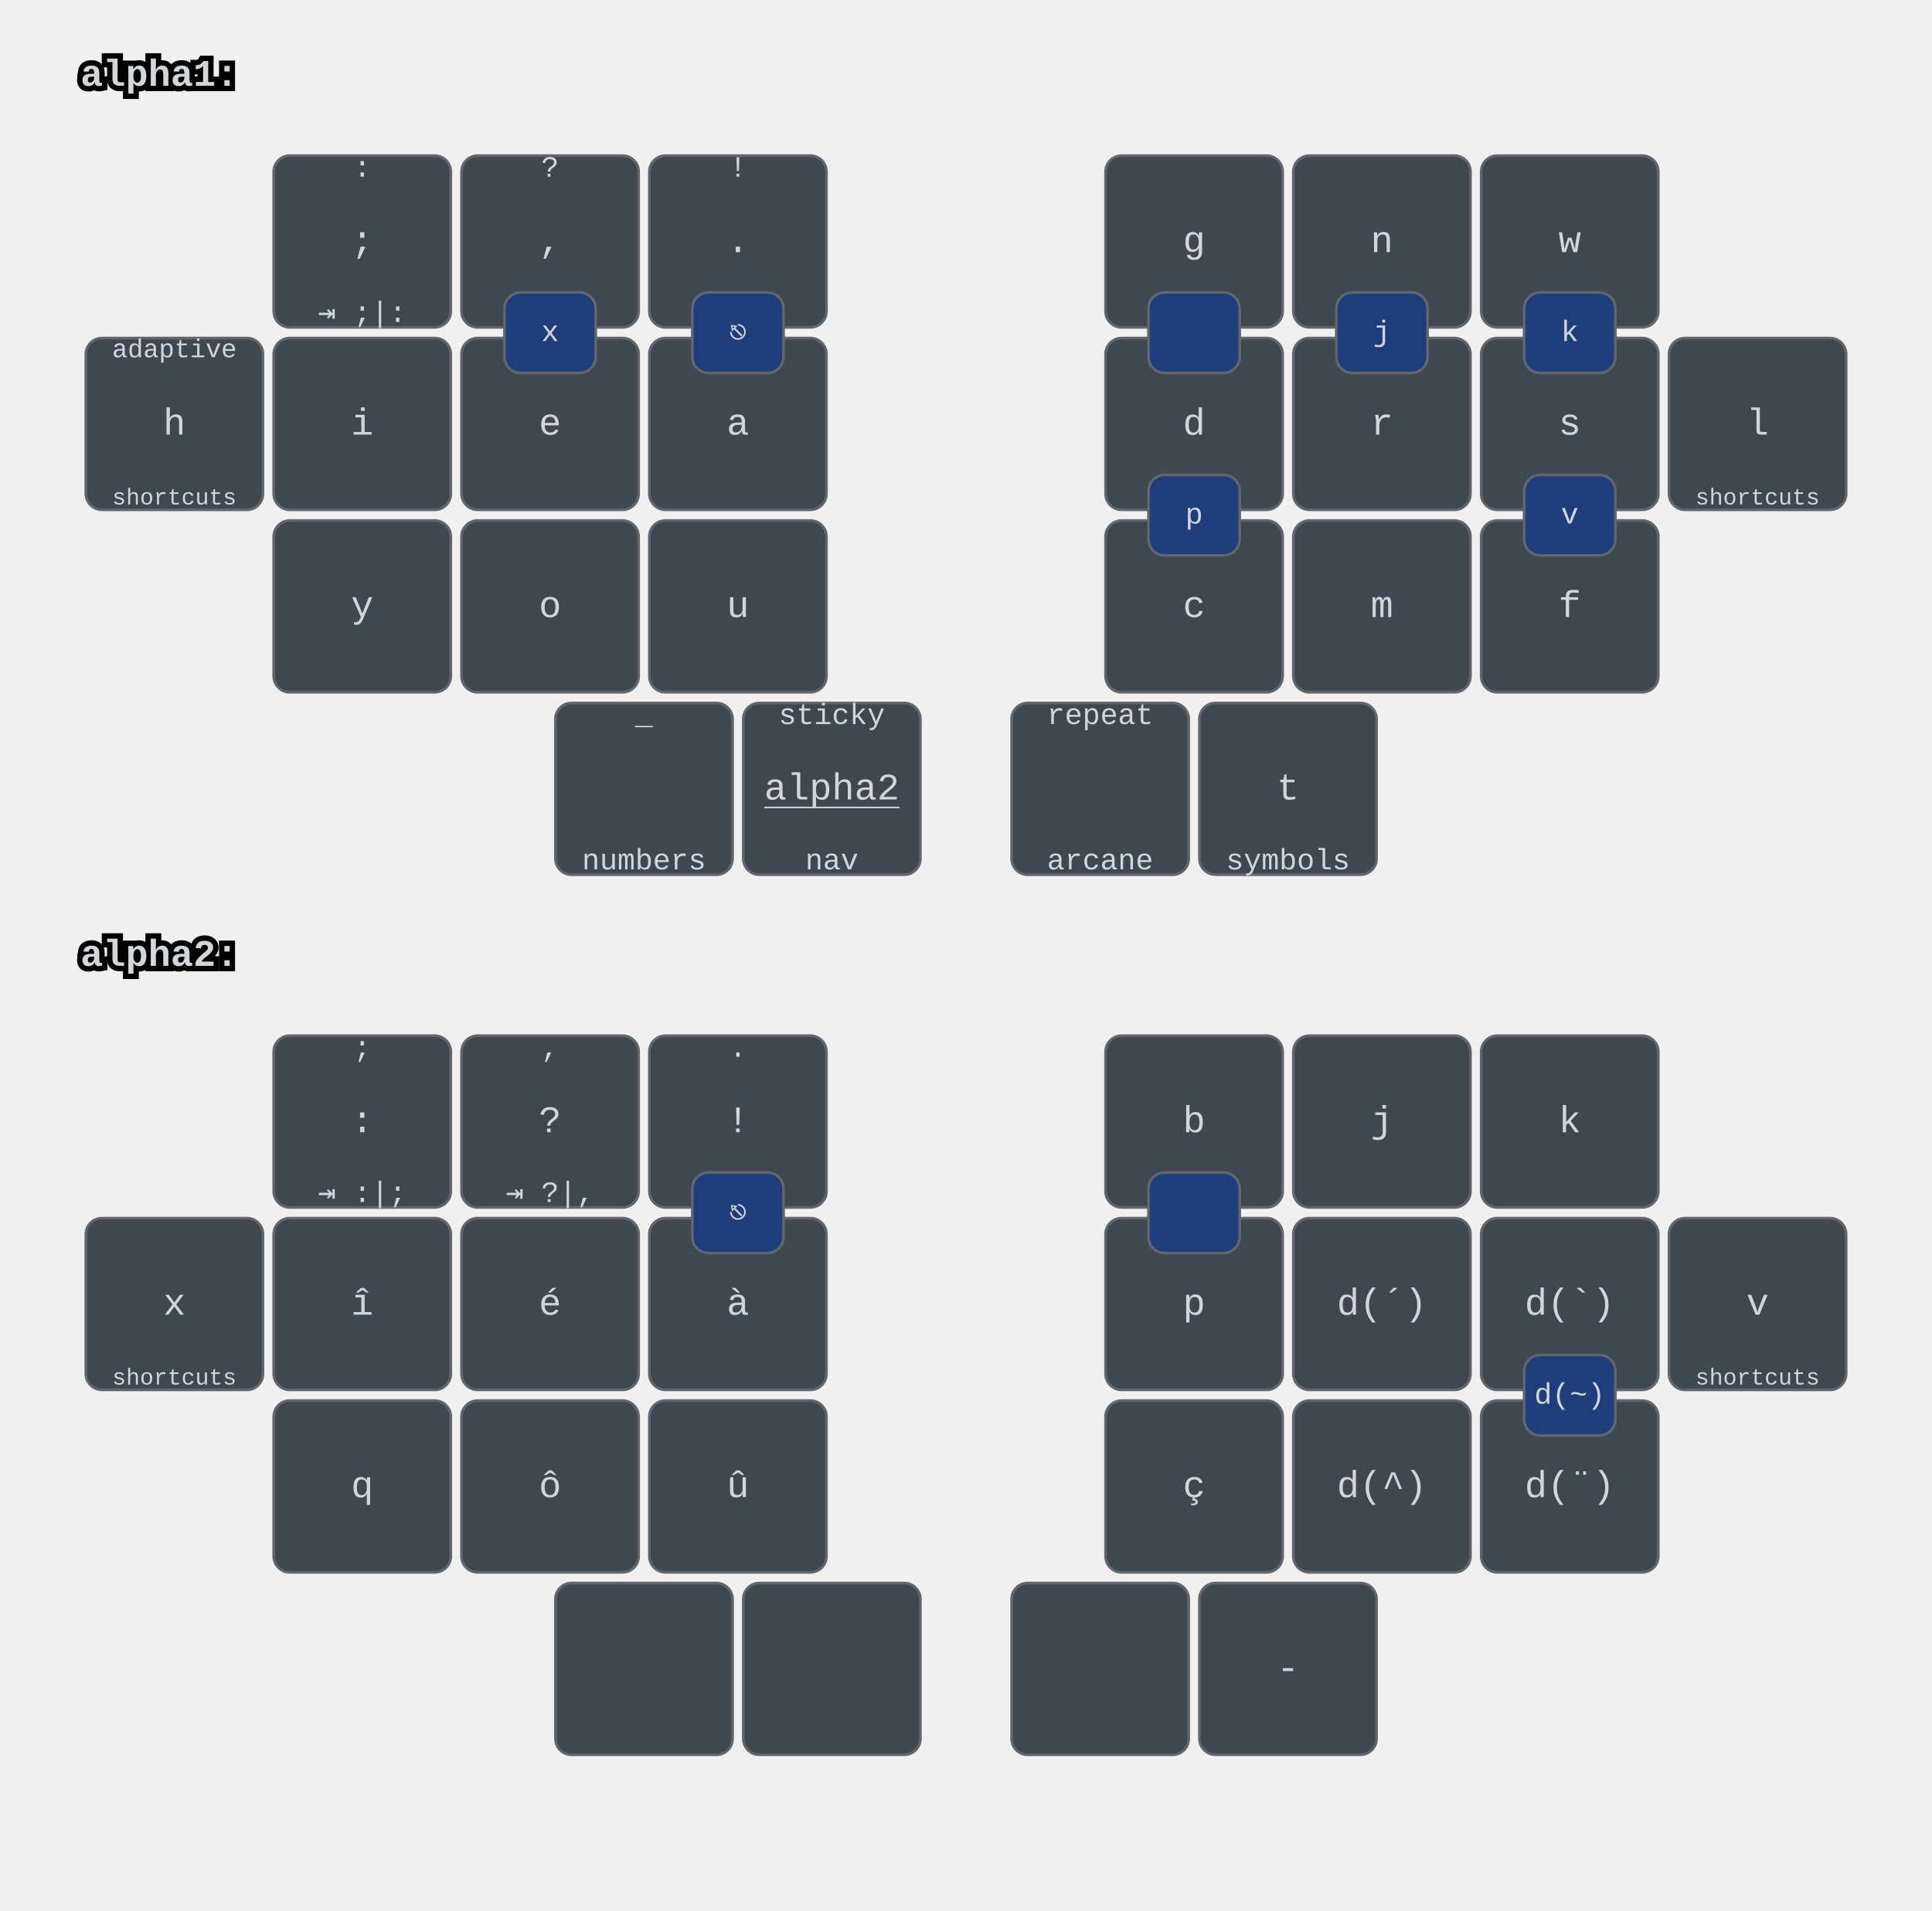
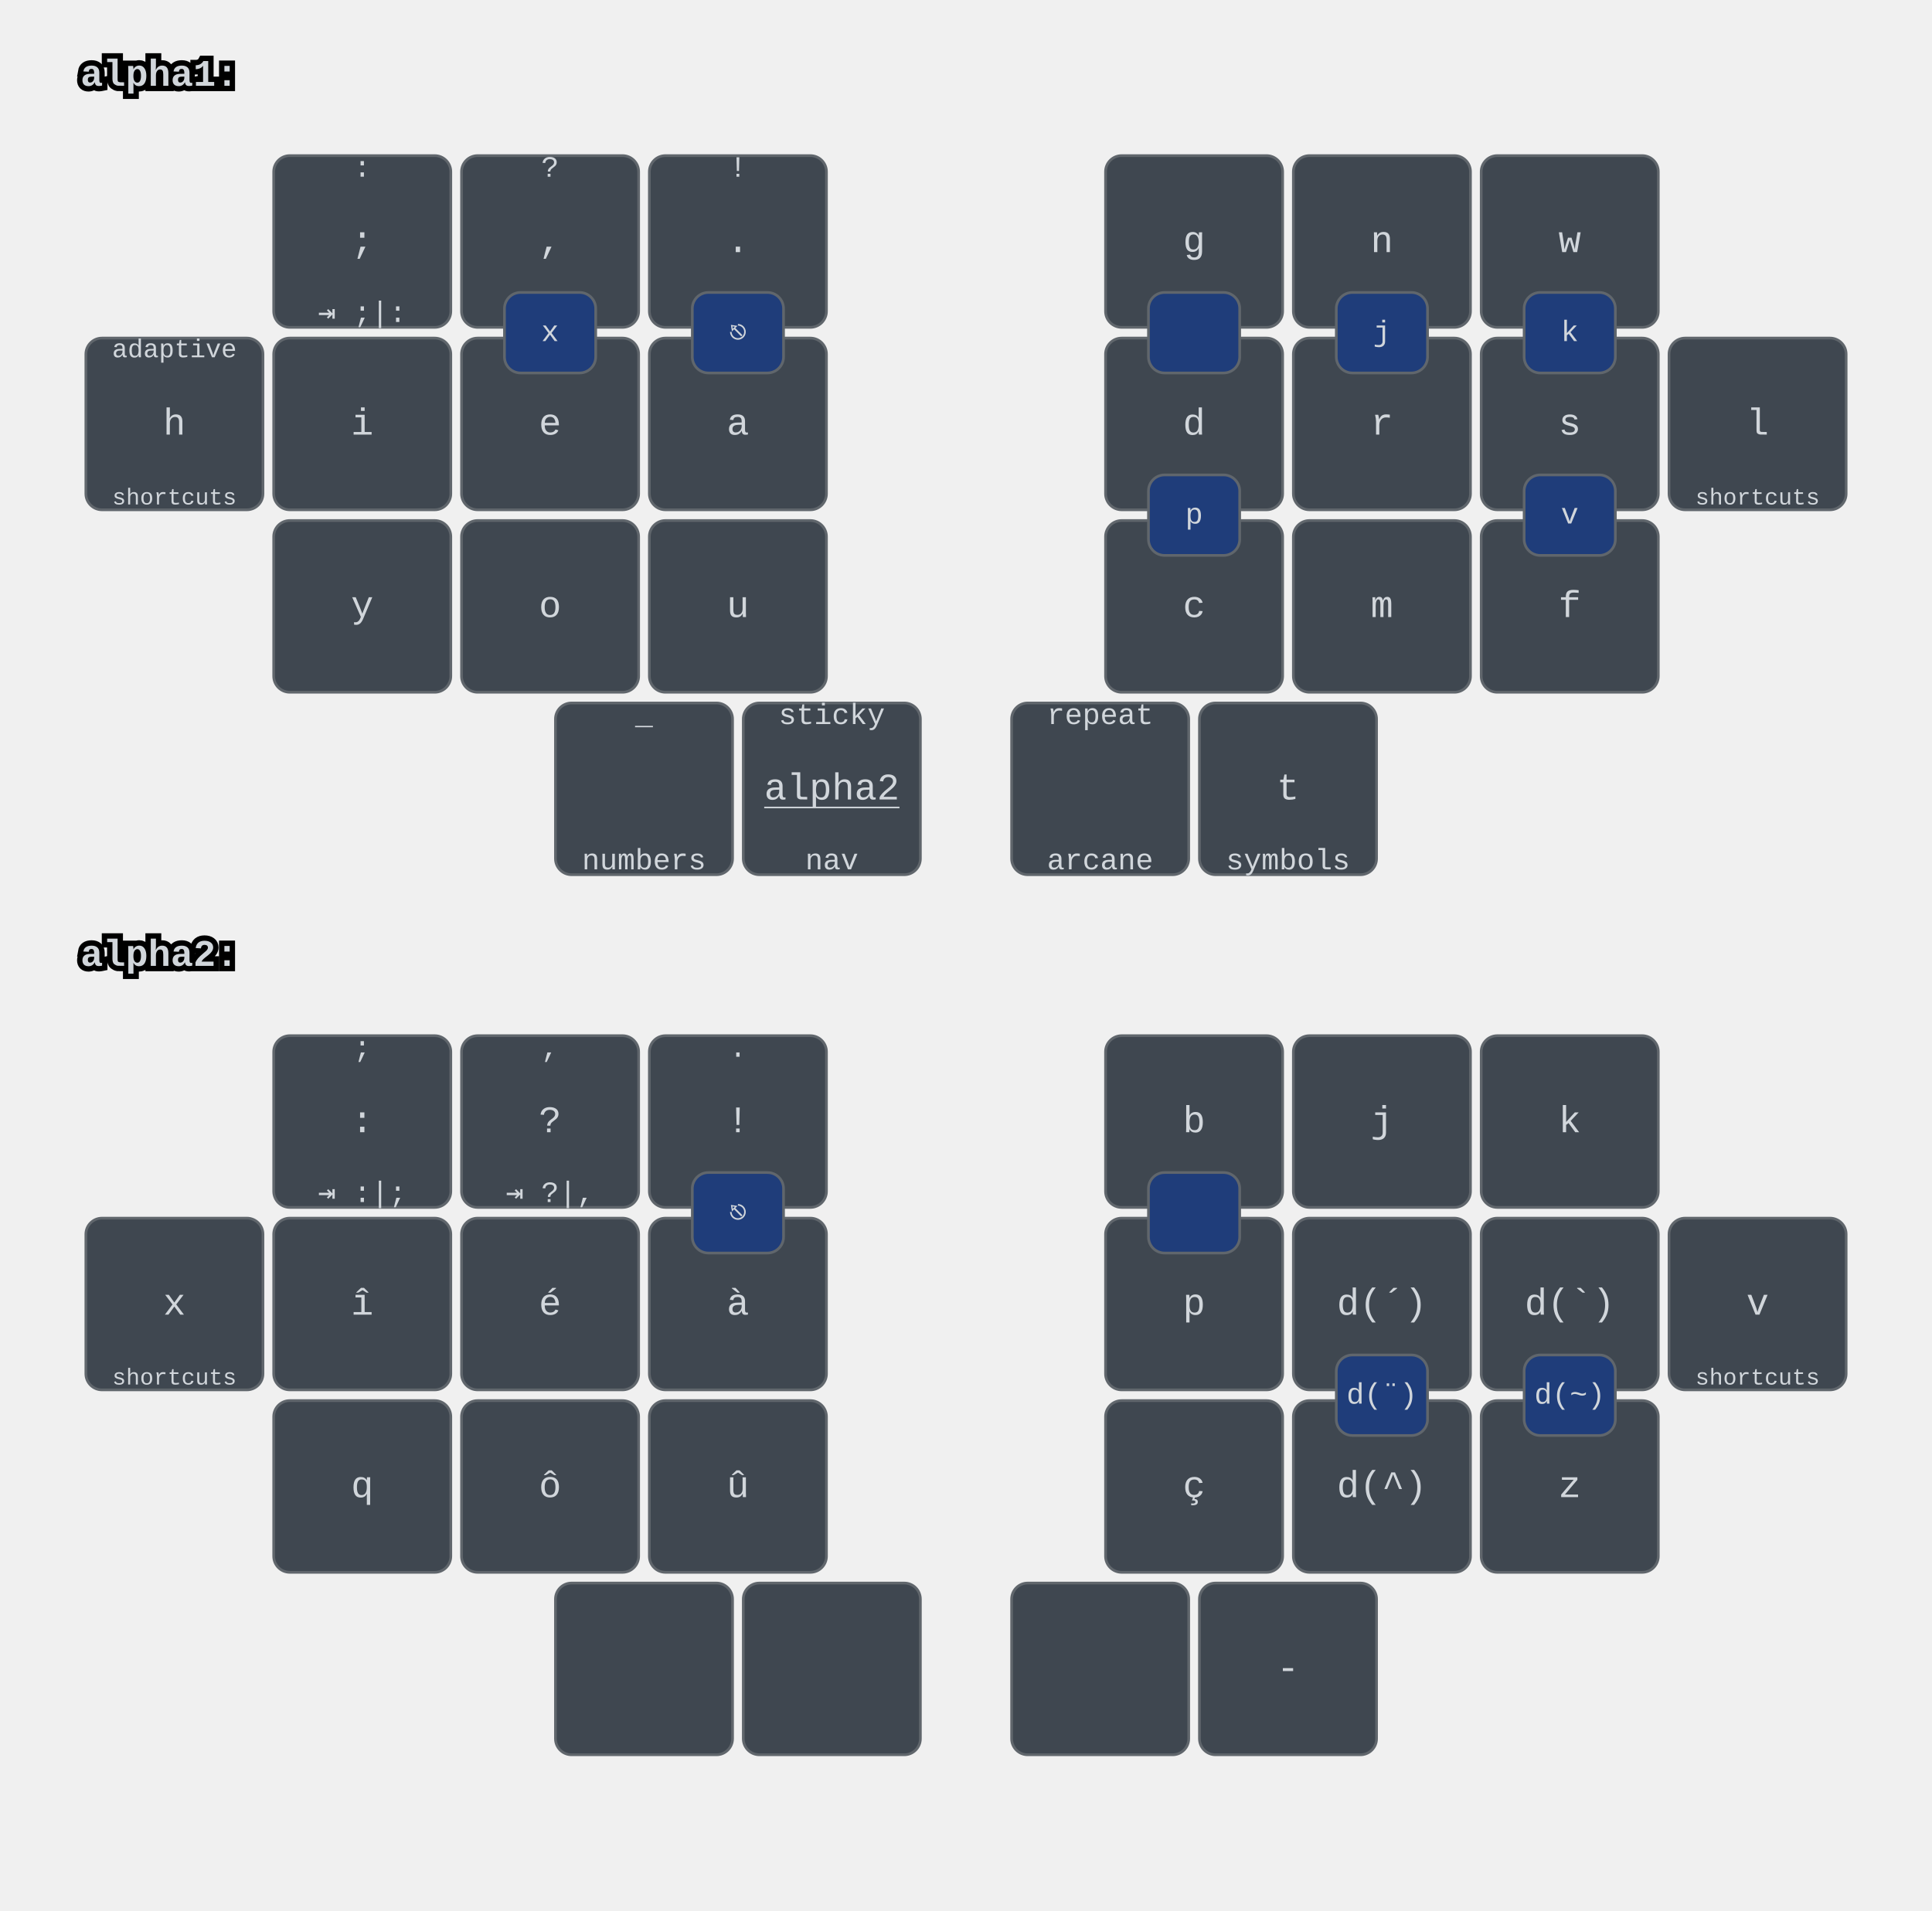
<svg xmlns="http://www.w3.org/2000/svg" xmlns:xlink="http://www.w3.org/1999/xlink" width="720" height="712" viewBox="0 0 720 712" class="keymap">
  <defs>/* start glyphs */
<svg id="mdi:apple-keyboard-command">
      <svg id="mdi-apple-keyboard-command" viewBox="0 0 24 24">
        <path d="M6,2A4,4 0 0,1 10,6V8H14V6A4,4 0 0,1 18,2A4,4 0 0,1 22,6A4,4 0 0,1 18,10H16V14H18A4,4 0 0,1 22,18A4,4 0 0,1 18,22A4,4 0 0,1 14,18V16H10V18A4,4 0 0,1 6,22A4,4 0 0,1 2,18A4,4 0 0,1 6,14H8V10H6A4,4 0 0,1 2,6A4,4 0 0,1 6,2M16,18A2,2 0 0,0 18,20A2,2 0 0,0 20,18A2,2 0 0,0 18,16H16V18M14,10H10V14H14V10M6,16A2,2 0 0,0 4,18A2,2 0 0,0 6,20A2,2 0 0,0 8,18V16H6M8,6A2,2 0 0,0 6,4A2,2 0 0,0 4,6A2,2 0 0,0 6,8H8V6M18,8A2,2 0 0,0 20,6A2,2 0 0,0 18,4A2,2 0 0,0 16,6V8H18Z" />
      </svg>
    </svg>
    <svg id="mdi:apple-keyboard-control">
      <svg id="mdi-apple-keyboard-control" viewBox="0 0 24 24">
        <path d="M19.78,11.78L18.36,13.19L12,6.83L5.64,13.19L4.22,11.78L12,4L19.78,11.78Z" />
      </svg>
    </svg>
    <svg id="mdi:apple-keyboard-option">
      <svg id="mdi-apple-keyboard-option" viewBox="0 0 24 24">
        <path d="M3,4H9.11L16.15,18H21V20H14.88L7.84,6H3V4M14,4H21V6H14V4Z" />
      </svg>
    </svg>
    <svg id="mdi:apple-keyboard-shift">
      <svg id="mdi-apple-keyboard-shift" viewBox="0 0 24 24">
        <path d="M15,18V12H17.17L12,6.83L6.83,12H9V18H15M12,4L22,14H17V20H7V14H2L12,4Z" />
      </svg>
    </svg>
    <svg id="mdi:arrow-down">
      <svg id="mdi-arrow-down" viewBox="0 0 24 24">
        <path d="M11,4H13V16L18.5,10.5L19.92,11.92L12,19.84L4.08,11.92L5.5,10.5L11,16V4Z" />
      </svg>
    </svg>
    <svg id="mdi:arrow-down-bold-outline">
      <svg id="mdi-arrow-down-bold-outline" viewBox="0 0 24 24">
        <path d="M22,11L12,21L2,11H8V3H16V11H22M12,18L17,13H14V5H10V13H7L12,18Z" />
      </svg>
    </svg>
    <svg id="mdi:arrow-left">
      <svg id="mdi-arrow-left" viewBox="0 0 24 24">
        <path d="M20,11V13H8L13.5,18.5L12.08,19.92L4.16,12L12.08,4.08L13.5,5.5L8,11H20Z" />
      </svg>
    </svg>
    <svg id="mdi:arrow-right">
      <svg id="mdi-arrow-right" viewBox="0 0 24 24">
        <path d="M4,11V13H16L10.5,18.5L11.92,19.92L19.84,12L11.92,4.08L10.5,5.5L16,11H4Z" />
      </svg>
    </svg>
    <svg id="mdi:arrow-up">
      <svg id="mdi-arrow-up" viewBox="0 0 24 24">
        <path d="M13,20H11V8L5.5,13.5L4.08,12.08L12,4.16L19.92,12.08L18.5,13.5L13,8V20Z" />
      </svg>
    </svg>
    <svg id="mdi:arrow-up-bold-outline">
      <svg id="mdi-arrow-up-bold-outline" viewBox="0 0 24 24">
        <path d="M16,13V21H8V13H2L12,3L22,13H16M7,11H10V19H14V11H17L12,6L7,11Z" />
      </svg>
    </svg>
    <svg id="mdi:backspace-outline">
      <svg id="mdi-backspace-outline" viewBox="0 0 24 24">
        <path d="M19,15.59L17.59,17L14,13.41L10.41,17L9,15.59L12.59,12L9,8.41L10.41,7L14,10.59L17.59,7L19,8.41L15.41,12L19,15.59M22,3A2,2 0 0,1 24,5V19A2,2 0 0,1 22,21H7C6.31,21 5.77,20.64 5.41,20.11L0,12L5.41,3.88C5.77,3.35 6.31,3 7,3H22M22,5H7L2.28,12L7,19H22V5Z" />
      </svg>
    </svg>
    <svg id="mdi:backspace-reverse-outline">
      <svg id="mdi-backspace-reverse-outline" viewBox="0 0 24 24">
        <path d="M5,15.59L6.41,17L10,13.41L13.59,17L15,15.59L11.41,12L15,8.41L13.59,7L10,10.59L6.41,7L5,8.41L8.59,12L5,15.59M2,3A2,2 0 0,0 0,5V19A2,2 0 0,0 2,21H17C17.69,21 18.23,20.64 18.59,20.11L24,12L18.59,3.88C18.23,3.35 17.69,3 17,3H2M2,5H17L21.72,12L17,19H2V5Z" />
      </svg>
    </svg>
    <svg id="mdi:bluetooth">
      <svg id="mdi-bluetooth" viewBox="0 0 24 24">
        <path d="M14.88,16.29L13,18.17V14.41M13,5.83L14.88,7.71L13,9.58M17.71,7.71L12,2H11V9.58L6.41,5L5,6.41L10.59,12L5,17.58L6.41,19L11,14.41V22H12L17.71,16.29L13.41,12L17.71,7.71Z" />
      </svg>
    </svg>
    <svg id="mdi:bluetooth-off">
      <svg id="mdi-bluetooth-off" viewBox="0 0 24 24">
        <path d="M13,5.83L14.88,7.71L13.28,9.31L14.69,10.72L17.71,7.7L12,2H11V7.03L13,9.03M5.41,4L4,5.41L10.59,12L5,17.59L6.41,19L11,14.41V22H12L16.29,17.71L18.59,20L20,18.59M13,18.17V14.41L14.88,16.29" />
      </svg>
    </svg>
    <svg id="mdi:camera">
      <svg id="mdi-camera" viewBox="0 0 24 24">
        <path d="M4,4H7L9,2H15L17,4H20A2,2 0 0,1 22,6V18A2,2 0 0,1 20,20H4A2,2 0 0,1 2,18V6A2,2 0 0,1 4,4M12,7A5,5 0 0,0 7,12A5,5 0 0,0 12,17A5,5 0 0,0 17,12A5,5 0 0,0 12,7M12,9A3,3 0 0,1 15,12A3,3 0 0,1 12,15A3,3 0 0,1 9,12A3,3 0 0,1 12,9Z" />
      </svg>
    </svg>
    <svg id="mdi:close">
      <svg id="mdi-close" viewBox="0 0 24 24">
        <path d="M19,6.41L17.59,5L12,10.59L6.41,5L5,6.41L10.59,12L5,17.59L6.41,19L12,13.41L17.59,19L19,17.59L13.41,12L19,6.41Z" />
      </svg>
    </svg>
    <svg id="mdi:console">
      <svg id="mdi-console" viewBox="0 0 24 24">
        <path d="M20,19V7H4V19H20M20,3A2,2 0 0,1 22,5V19A2,2 0 0,1 20,21H4A2,2 0 0,1 2,19V5C2,3.89 2.9,3 4,3H20M13,17V15H18V17H13M9.58,13L5.57,9H8.4L11.7,12.3C12.09,12.69 12.09,13.33 11.7,13.72L8.42,17H5.59L9.58,13Z" />
      </svg>
    </svg>
    <svg id="mdi:debug-step-into">
      <svg id="mdi-debug-step-into" viewBox="0 0 24 24">
        <path d="M12,22A2,2 0 0,1 10,20A2,2 0 0,1 12,18A2,2 0 0,1 14,20A2,2 0 0,1 12,22M13,2V13L17.5,8.5L18.92,9.92L12,16.84L5.08,9.92L6.5,8.5L11,13V2H13Z" />
      </svg>
    </svg>
    <svg id="mdi:debug-step-out">
      <svg id="mdi-debug-step-out" viewBox="0 0 24 24">
        <path d="M12,22A2,2 0 0,1 10,20A2,2 0 0,1 12,18A2,2 0 0,1 14,20A2,2 0 0,1 12,22M13,16H11V6L6.5,10.5L5.08,9.08L12,2.16L18.92,9.08L17.5,10.5L13,6V16Z" />
      </svg>
    </svg>
    <svg id="mdi:debug-step-over">
      <svg id="mdi-debug-step-over" viewBox="0 0 24 24">
        <path d="M12,14A2,2 0 0,1 14,16A2,2 0 0,1 12,18A2,2 0 0,1 10,16A2,2 0 0,1 12,14M23.46,8.86L21.87,15.75L15,14.16L18.8,11.78C17.39,9.5 14.87,8 12,8C8.05,8 4.77,10.86 4.12,14.63L2.15,14.28C2.96,9.58 7.06,6 12,6C15.58,6 18.73,7.89 20.5,10.72L23.46,8.86Z" />
      </svg>
    </svg>
    <svg id="mdi:delete">
      <svg id="mdi-delete" viewBox="0 0 24 24">
        <path d="M19,4H15.5L14.5,3H9.5L8.5,4H5V6H19M6,19A2,2 0 0,0 8,21H16A2,2 0 0,0 18,19V7H6V19Z" />
      </svg>
    </svg>
    <svg id="mdi:file-tree">
      <svg id="mdi-file-tree" viewBox="0 0 24 24">
        <path d="M3,3H9V7H3V3M15,10H21V14H15V10M15,17H21V21H15V17M13,13H7V18H13V20H7L5,20V9H7V11H13V13Z" />
      </svg>
    </svg>
    <svg id="mdi:flash">
      <svg id="mdi-flash" viewBox="0 0 24 24">
        <path d="M7,2V13H10V22L17,10H13L17,2H7Z" />
      </svg>
    </svg>
    <svg id="mdi:folder-open">
      <svg id="mdi-folder-open" viewBox="0 0 24 24">
        <path d="M19,20H4C2.89,20 2,19.1 2,18V6C2,4.89 2.89,4 4,4H10L12,6H19A2,2 0 0,1 21,8H21L4,8V18L6.14,10H23.21L20.93,18.5C20.7,19.37 19.92,20 19,20Z" />
      </svg>
    </svg>
    <svg id="mdi:format-horizontal-align-left">
      <svg id="mdi-format-horizontal-align-left" viewBox="0 0 24 24">
        <path d="M11,16V13H21V11H11V8L7,12L11,16M3,20H5V4H3V20Z" />
      </svg>
    </svg>
    <svg id="mdi:format-horizontal-align-right">
      <svg id="mdi-format-horizontal-align-right" viewBox="0 0 24 24">
        <path d="M13,8V11H3V13H13V16L17,12L13,8M19,20H21V4H19V20Z" />
      </svg>
    </svg>
    <svg id="mdi:keyboard-return">
      <svg id="mdi-keyboard-return" viewBox="0 0 24 24">
        <path d="M19,7V11H5.83L9.41,7.41L8,6L2,12L8,18L9.41,16.58L5.83,13H21V7H19Z" />
      </svg>
    </svg>
    <svg id="mdi:keyboard-space">
      <svg id="mdi-keyboard-space" viewBox="0 0 24 24">
        <path d="M3 15H5V19H19V15H21V19C21 20.1 20.1 21 19 21H5C3.9 21 3 20.1 3 19V15Z" />
      </svg>
    </svg>
    <svg id="mdi:microphone">
      <svg id="mdi-microphone" viewBox="0 0 24 24">
        <path d="M12,2A3,3 0 0,1 15,5V11A3,3 0 0,1 12,14A3,3 0 0,1 9,11V5A3,3 0 0,1 12,2M19,11C19,14.53 16.39,17.44 13,17.93V21H11V17.93C7.61,17.44 5,14.53 5,11H7A5,5 0 0,0 12,16A5,5 0 0,0 17,11H19Z" />
      </svg>
    </svg>
    <svg id="mdi:play-pause">
      <svg id="mdi-play-pause" viewBox="0 0 24 24">
        <path d="M3,5V19L11,12M13,19H16V5H13M18,5V19H21V5" />
      </svg>
    </svg>
    <svg id="mdi:repeat">
      <svg id="mdi-repeat" viewBox="0 0 24 24">
        <path d="M17,17H7V14L3,18L7,22V19H19V13H17M7,7H17V10L21,6L17,2V5H5V11H7V7Z" />
      </svg>
    </svg>
    <svg id="mdi:restart">
      <svg id="mdi-restart" viewBox="0 0 24 24">
        <path d="M12,4C14.1,4 16.1,4.8 17.6,6.3C20.7,9.4 20.7,14.5 17.6,17.6C15.8,19.5 13.3,20.2 10.9,19.9L11.4,17.9C13.1,18.1 14.9,17.5 16.2,16.2C18.5,13.9 18.5,10.1 16.2,7.7C15.1,6.6 13.5,6 12,6V10.6L7,5.6L12,0.6V4M6.3,17.6C3.7,15 3.3,11 5.1,7.9L6.6,9.4C5.5,11.6 5.9,14.4 7.8,16.2C8.3,16.7 8.9,17.1 9.6,17.4L9,19.4C8,19 7.1,18.4 6.3,17.6Z" />
      </svg>
    </svg>
    <svg id="mdi:skip-backward">
      <svg id="mdi-skip-backward" viewBox="0 0 24 24">
        <path d="M20,5V19L13,12M6,5V19H4V5M13,5V19L6,12" />
      </svg>
    </svg>
    <svg id="mdi:skip-forward">
      <svg id="mdi-skip-forward" viewBox="0 0 24 24">
        <path d="M4,5V19L11,12M18,5V19H20V5M11,5V19L18,12" />
      </svg>
    </svg>
    <svg id="mdi:volume-high">
      <svg id="mdi-volume-high" viewBox="0 0 24 24">
        <path d="M14,3.23V5.29C16.89,6.15 19,8.83 19,12C19,15.17 16.89,17.84 14,18.7V20.77C18,19.86 21,16.28 21,12C21,7.72 18,4.14 14,3.23M16.5,12C16.5,10.23 15.5,8.71 14,7.97V16C15.5,15.29 16.5,13.76 16.5,12M3,9V15H7L12,20V4L7,9H3Z" />
      </svg>
    </svg>
    <svg id="mdi:volume-medium">
      <svg id="mdi-volume-medium" viewBox="0 0 24 24">
        <path d="M5,9V15H9L14,20V4L9,9M18.5,12C18.5,10.23 17.5,8.71 16,7.97V16C17.5,15.29 18.5,13.76 18.5,12Z" />
      </svg>
    </svg>
  </defs>/* end glyphs */
<style>/* inherit to force styles through use tags */
svg path {
    fill: inherit;
}

/* font and background color specifications */
svg.keymap {
    font-family: SFMono-Regular,Consolas,Liberation Mono,Menlo,monospace;
    font-size: 14px;
    font-kerning: normal;
    text-rendering: optimizeLegibility;
    fill: #24292e;
}

/* default key styling */
rect.key {
    fill: #f6f8fa;
}

rect.key, rect.combo {
    stroke: #c9cccf;
    stroke-width: 1;
}

/* default key side styling, only used is draw_key_sides is set */
rect.side {
    filter: brightness(90%);
}

/* color accent for combo boxes */
rect.combo, rect.combo-separate {
    fill: #cdf;
}

/* color accent for held keys */
rect.held, rect.combo.held {
    fill: #fdd;
}

/* color accent for ghost (optional) keys */
rect.ghost, rect.combo.ghost {
    stroke-dasharray: 4, 4;
    stroke-width: 2;
}

text {
    text-anchor: middle;
    dominant-baseline: middle;
}

/* styling for layer labels */
text.label {
    font-weight: bold;
    text-anchor: start;
    stroke: white;
    stroke-width: 4;
    paint-order: stroke;
}

/* styling for optional footer */
text.footer {
    text-anchor: end;
    dominant-baseline: auto;
    stroke: white;
    stroke-width: 4;
    paint-order: stroke;
}

/* styling for combo tap, and key non-tap label text */
text.combo, text.hold, text.shifted, text.left, text.right {
    font-size: 11px;
}

text.hold {
    text-anchor: middle;
    dominant-baseline: auto;
}

text.shifted {
    text-anchor: middle;
    dominant-baseline: hanging;
}

text.left {
    text-anchor: start;
}

text.right {
    text-anchor: end;
}

text.layer-activator {
    text-decoration: underline;
}

/* styling for hold/shifted label text in combo box */
text.combo.hold, text.combo.shifted, text.combo.left, text.combo.right {
    font-size: 8px;
}

/* lighter symbol for transparent keys */
text.trans {
    fill: #7b7e81;
}

/* styling for combo dendrons */
path.combo {
    stroke-width: 1;
    stroke: gray;
    fill: none;
}

/* Start Tabler Icons Cleanup */
/* cannot use height/width with glyphs */
.icon-tabler &gt; path {
    fill: inherit;
    stroke: inherit;
    stroke-width: 2;
}
/* hide tabler's default box */
.icon-tabler &gt; path[stroke="none"][fill="none"] {
    visibility: hidden;
}
/* End Tabler Icons Cleanup */

svg.keymap { fill: #d1d6db; }
rect.key { fill: #3f4750; }
rect.key, rect.combo { stroke: #60666c; }
rect.combo, rect.combo-separate { fill: #1f3d7a; }
rect.held, rect.combo.held { fill: #854747; }
text.label, text.footer { stroke: black; }
text.trans { fill: #7e8184; }
path.combo { stroke: #7f7f7f; }

rect.held.alternate { fill: #ffe6f2; }</style>
  <g transform="translate(30, 0)" class="layer-alpha1">
    <text x="0" y="28" class="label" id="alpha1">alpha1:</text>
    <g transform="translate(0, 56)">
      <g transform="translate(105, 34)" class="key keypos-0">
        <rect rx="6" ry="6" x="-33" y="-32" width="66" height="64" class="key" />
        <text x="0" y="0" class="key tap">;</text>
        <text x="0" y="30" class="key hold">⇥ ;|:</text>
        <text x="0" y="-30" class="key shifted">:</text>
      </g>
      <g transform="translate(175, 34)" class="key keypos-1">
        <rect rx="6" ry="6" x="-33" y="-32" width="66" height="64" class="key" />
        <text x="0" y="0" class="key tap">,</text>
        <text x="0" y="30" class="key hold">⇥ ,|?</text>
        <text x="0" y="-30" class="key shifted">?</text>
      </g>
      <g transform="translate(245, 34)" class="key keypos-2">
        <rect rx="6" ry="6" x="-33" y="-32" width="66" height="64" class="key" />
        <text x="0" y="0" class="key tap">.</text>
        <text x="0" y="30" class="key hold">⇥ .|!</text>
        <text x="0" y="-30" class="key shifted">!</text>
      </g>
      <g transform="translate(415, 34)" class="key keypos-3">
        <rect rx="6" ry="6" x="-33" y="-32" width="66" height="64" class="key" />
        <text x="0" y="0" class="key tap">g</text>
      </g>
      <g transform="translate(485, 34)" class="key keypos-4">
        <rect rx="6" ry="6" x="-33" y="-32" width="66" height="64" class="key" />
        <text x="0" y="0" class="key tap">n</text>
      </g>
      <g transform="translate(555, 34)" class="key keypos-5">
        <rect rx="6" ry="6" x="-33" y="-32" width="66" height="64" class="key" />
        <text x="0" y="0" class="key tap">w</text>
      </g>
      <g transform="translate(35, 102)" class="key keypos-6">
        <rect rx="6" ry="6" x="-33" y="-32" width="66" height="64" class="key" />
        <text x="0" y="0" class="key tap">h</text>
        <text x="0" y="30" class="key hold">
          <tspan style="font-size: 78%">shortcuts</tspan>
        </text>
        <text x="0" y="-30" class="key shifted">
          <tspan style="font-size: 88%">adaptive</tspan>
        </text>
      </g>
      <g transform="translate(105, 102)" class="key keypos-7">
        <rect rx="6" ry="6" x="-33" y="-32" width="66" height="64" class="key" />
        <text x="0" y="0" class="key tap">i</text>
        <use href="#mdi:apple-keyboard-option" xlink:href="#mdi:apple-keyboard-option" x="-6" y="18" height="12" width="12.0" class="key hold glyph mdi:apple-keyboard-option" />
      </g>
      <g transform="translate(175, 102)" class="key keypos-8">
        <rect rx="6" ry="6" x="-33" y="-32" width="66" height="64" class="key" />
        <text x="0" y="0" class="key tap">e</text>
        <use href="#mdi:apple-keyboard-control" xlink:href="#mdi:apple-keyboard-control" x="-6" y="18" height="12" width="12.0" class="key hold glyph mdi:apple-keyboard-control" />
      </g>
      <g transform="translate(245, 102)" class="key keypos-9">
        <rect rx="6" ry="6" x="-33" y="-32" width="66" height="64" class="key" />
        <text x="0" y="0" class="key tap">a</text>
        <use href="#mdi:apple-keyboard-shift" xlink:href="#mdi:apple-keyboard-shift" x="-6" y="18" height="12" width="12.0" class="key hold glyph mdi:apple-keyboard-shift" />
      </g>
      <g transform="translate(415, 102)" class="key keypos-10">
        <rect rx="6" ry="6" x="-33" y="-32" width="66" height="64" class="key" />
        <text x="0" y="0" class="key tap">d</text>
        <use href="#mdi:apple-keyboard-shift" xlink:href="#mdi:apple-keyboard-shift" x="-6" y="18" height="12" width="12.0" class="key hold glyph mdi:apple-keyboard-shift" />
      </g>
      <g transform="translate(485, 102)" class="key keypos-11">
        <rect rx="6" ry="6" x="-33" y="-32" width="66" height="64" class="key" />
        <text x="0" y="0" class="key tap">r</text>
        <use href="#mdi:apple-keyboard-control" xlink:href="#mdi:apple-keyboard-control" x="-6" y="18" height="12" width="12.0" class="key hold glyph mdi:apple-keyboard-control" />
      </g>
      <g transform="translate(555, 102)" class="key keypos-12">
        <rect rx="6" ry="6" x="-33" y="-32" width="66" height="64" class="key" />
        <text x="0" y="0" class="key tap">s</text>
        <use href="#mdi:apple-keyboard-option" xlink:href="#mdi:apple-keyboard-option" x="-6" y="18" height="12" width="12.0" class="key hold glyph mdi:apple-keyboard-option" />
      </g>
      <g transform="translate(625, 102)" class="key keypos-13">
        <rect rx="6" ry="6" x="-33" y="-32" width="66" height="64" class="key" />
        <text x="0" y="0" class="key tap">l</text>
        <text x="0" y="30" class="key hold">
          <tspan style="font-size: 78%">shortcuts</tspan>
        </text>
      </g>
      <g transform="translate(105, 170)" class="key keypos-14">
        <rect rx="6" ry="6" x="-33" y="-32" width="66" height="64" class="key" />
        <text x="0" y="0" class="key tap">y</text>
      </g>
      <g transform="translate(175, 170)" class="key keypos-15">
        <rect rx="6" ry="6" x="-33" y="-32" width="66" height="64" class="key" />
        <text x="0" y="0" class="key tap">o</text>
      </g>
      <g transform="translate(245, 170)" class="key keypos-16">
        <rect rx="6" ry="6" x="-33" y="-32" width="66" height="64" class="key" />
        <text x="0" y="0" class="key tap">u</text>
        <use href="#mdi:apple-keyboard-command" xlink:href="#mdi:apple-keyboard-command" x="-6" y="18" height="12" width="12.0" class="key hold glyph mdi:apple-keyboard-command" />
      </g>
      <g transform="translate(415, 170)" class="key keypos-17">
        <rect rx="6" ry="6" x="-33" y="-32" width="66" height="64" class="key" />
        <text x="0" y="0" class="key tap">c</text>
        <use href="#mdi:apple-keyboard-command" xlink:href="#mdi:apple-keyboard-command" x="-6" y="18" height="12" width="12.0" class="key hold glyph mdi:apple-keyboard-command" />
      </g>
      <g transform="translate(485, 170)" class="key keypos-18">
        <rect rx="6" ry="6" x="-33" y="-32" width="66" height="64" class="key" />
        <text x="0" y="0" class="key tap">m</text>
      </g>
      <g transform="translate(555, 170)" class="key keypos-19">
        <rect rx="6" ry="6" x="-33" y="-32" width="66" height="64" class="key" />
        <text x="0" y="0" class="key tap">f</text>
      </g>
      <g transform="translate(210, 238)" class="key keypos-20">
        <rect rx="6" ry="6" x="-33" y="-32" width="66" height="64" class="key" />
        <use href="#mdi:keyboard-space" xlink:href="#mdi:keyboard-space" x="-7" y="-7" height="14" width="14.0" class="key tap glyph mdi:keyboard-space" />
        <text x="0" y="30" class="key hold">numbers</text>
        <text x="0" y="-30" class="key shifted">_</text>
      </g>
      <g transform="translate(280, 238)" class="key keypos-21">
        <rect rx="6" ry="6" x="-33" y="-32" width="66" height="64" class="key" />
        <a href="#alpha2">
          <text x="0" y="0" class="key tap layer-activator">alpha2</text>
        </a>
        <text x="0" y="30" class="key hold">nav</text>
        <text x="0" y="-30" class="key shifted">sticky</text>
      </g>
      <g transform="translate(380, 238)" class="key keypos-22">
        <rect rx="6" ry="6" x="-33" y="-32" width="66" height="64" class="key" />
        <use href="#mdi:repeat" xlink:href="#mdi:repeat" x="-7" y="-7" height="14" width="14.0" class="key tap glyph mdi:repeat" />
        <text x="0" y="30" class="key hold">arcane</text>
        <text x="0" y="-30" class="key shifted">repeat</text>
      </g>
      <g transform="translate(450, 238)" class="key keypos-23">
        <rect rx="6" ry="6" x="-33" y="-32" width="66" height="64" class="key" />
        <text x="0" y="0" class="key tap">t</text>
        <text x="0" y="30" class="key hold">symbols</text>
      </g>
      <g class="combo combopos-0">
        <rect rx="6" ry="6" x="228" y="53" width="34" height="30" class="combo" />
        <text x="245" y="68" class="combo tap">⎋</text>
      </g>
      <g class="combo combopos-1">
        <rect rx="6" ry="6" x="398" y="53" width="34" height="30" class="combo" />
        <use href="#mdi:backspace-outline" xlink:href="#mdi:backspace-outline" x="408" y="61" height="14" width="14.0" class="combo tap glyph mdi:backspace-outline" />
      </g>
      <g class="combo combopos-2">
        <rect rx="6" ry="6" x="158" y="53" width="34" height="30" class="combo" />
        <text x="175" y="68" class="combo tap">x</text>
      </g>
      <g class="combo combopos-3">
        <rect rx="6" ry="6" x="398" y="121" width="34" height="30" class="combo" />
        <text x="415" y="136" class="combo tap">p</text>
      </g>
      <g class="combo combopos-4">
        <rect rx="6" ry="6" x="468" y="53" width="34" height="30" class="combo" />
        <text x="485" y="68" class="combo tap">j</text>
      </g>
      <g class="combo combopos-5">
        <rect rx="6" ry="6" x="538" y="53" width="34" height="30" class="combo" />
        <text x="555" y="68" class="combo tap">k</text>
      </g>
      <g class="combo combopos-6">
        <rect rx="6" ry="6" x="538" y="121" width="34" height="30" class="combo" />
        <text x="555" y="136" class="combo tap">v</text>
      </g>
    </g>
  </g>
  <g transform="translate(30, 328)" class="layer-alpha2">
    <text x="0" y="28" class="label" id="alpha2">alpha2:</text>
    <g transform="translate(0, 56)">
      <g transform="translate(105, 34)" class="key keypos-0">
        <rect rx="6" ry="6" x="-33" y="-32" width="66" height="64" class="key" />
        <text x="0" y="0" class="key tap">:</text>
        <text x="0" y="30" class="key hold">⇥ :|;</text>
        <text x="0" y="-30" class="key shifted">;</text>
      </g>
      <g transform="translate(175, 34)" class="key keypos-1">
        <rect rx="6" ry="6" x="-33" y="-32" width="66" height="64" class="key" />
        <text x="0" y="0" class="key tap">?</text>
        <text x="0" y="30" class="key hold">⇥ ?|,</text>
        <text x="0" y="-30" class="key shifted">,</text>
      </g>
      <g transform="translate(245, 34)" class="key keypos-2">
        <rect rx="6" ry="6" x="-33" y="-32" width="66" height="64" class="key" />
        <text x="0" y="0" class="key tap">!</text>
        <text x="0" y="30" class="key hold">⇥ !|.</text>
        <text x="0" y="-30" class="key shifted">.</text>
      </g>
      <g transform="translate(415, 34)" class="key keypos-3">
        <rect rx="6" ry="6" x="-33" y="-32" width="66" height="64" class="key" />
        <text x="0" y="0" class="key tap">b</text>
      </g>
      <g transform="translate(485, 34)" class="key keypos-4">
        <rect rx="6" ry="6" x="-33" y="-32" width="66" height="64" class="key" />
        <text x="0" y="0" class="key tap">j</text>
      </g>
      <g transform="translate(555, 34)" class="key keypos-5">
        <rect rx="6" ry="6" x="-33" y="-32" width="66" height="64" class="key" />
        <text x="0" y="0" class="key tap">k</text>
      </g>
      <g transform="translate(35, 102)" class="key keypos-6">
        <rect rx="6" ry="6" x="-33" y="-32" width="66" height="64" class="key" />
        <text x="0" y="0" class="key tap">x</text>
        <text x="0" y="30" class="key hold">
          <tspan style="font-size: 78%">shortcuts</tspan>
        </text>
      </g>
      <g transform="translate(105, 102)" class="key keypos-7">
        <rect rx="6" ry="6" x="-33" y="-32" width="66" height="64" class="key" />
        <text x="0" y="0" class="key tap">î</text>
        <use href="#mdi:apple-keyboard-option" xlink:href="#mdi:apple-keyboard-option" x="-6" y="18" height="12" width="12.0" class="key hold glyph mdi:apple-keyboard-option" />
      </g>
      <g transform="translate(175, 102)" class="key keypos-8">
        <rect rx="6" ry="6" x="-33" y="-32" width="66" height="64" class="key" />
        <text x="0" y="0" class="key tap">é</text>
        <use href="#mdi:apple-keyboard-control" xlink:href="#mdi:apple-keyboard-control" x="-6" y="18" height="12" width="12.0" class="key hold glyph mdi:apple-keyboard-control" />
      </g>
      <g transform="translate(245, 102)" class="key keypos-9">
        <rect rx="6" ry="6" x="-33" y="-32" width="66" height="64" class="key" />
        <text x="0" y="0" class="key tap">à</text>
        <use href="#mdi:apple-keyboard-shift" xlink:href="#mdi:apple-keyboard-shift" x="-6" y="18" height="12" width="12.0" class="key hold glyph mdi:apple-keyboard-shift" />
      </g>
      <g transform="translate(415, 102)" class="key keypos-10">
        <rect rx="6" ry="6" x="-33" y="-32" width="66" height="64" class="key" />
        <text x="0" y="0" class="key tap">p</text>
        <use href="#mdi:apple-keyboard-shift" xlink:href="#mdi:apple-keyboard-shift" x="-6" y="18" height="12" width="12.0" class="key hold glyph mdi:apple-keyboard-shift" />
      </g>
      <g transform="translate(485, 102)" class="key keypos-11">
        <rect rx="6" ry="6" x="-33" y="-32" width="66" height="64" class="key" />
        <text x="0" y="0" class="key tap">d(´)</text>
        <use href="#mdi:apple-keyboard-control" xlink:href="#mdi:apple-keyboard-control" x="-6" y="18" height="12" width="12.0" class="key hold glyph mdi:apple-keyboard-control" />
      </g>
      <g transform="translate(555, 102)" class="key keypos-12">
        <rect rx="6" ry="6" x="-33" y="-32" width="66" height="64" class="key" />
        <text x="0" y="0" class="key tap">d(`)</text>
        <use href="#mdi:apple-keyboard-option" xlink:href="#mdi:apple-keyboard-option" x="-6" y="18" height="12" width="12.0" class="key hold glyph mdi:apple-keyboard-option" />
      </g>
      <g transform="translate(625, 102)" class="key keypos-13">
        <rect rx="6" ry="6" x="-33" y="-32" width="66" height="64" class="key" />
        <text x="0" y="0" class="key tap">v</text>
        <text x="0" y="30" class="key hold">
          <tspan style="font-size: 78%">shortcuts</tspan>
        </text>
      </g>
      <g transform="translate(105, 170)" class="key keypos-14">
        <rect rx="6" ry="6" x="-33" y="-32" width="66" height="64" class="key" />
        <text x="0" y="0" class="key tap">q</text>
      </g>
      <g transform="translate(175, 170)" class="key keypos-15">
        <rect rx="6" ry="6" x="-33" y="-32" width="66" height="64" class="key" />
        <text x="0" y="0" class="key tap">ô</text>
      </g>
      <g transform="translate(245, 170)" class="key keypos-16">
        <rect rx="6" ry="6" x="-33" y="-32" width="66" height="64" class="key" />
        <text x="0" y="0" class="key tap">û</text>
        <use href="#mdi:apple-keyboard-command" xlink:href="#mdi:apple-keyboard-command" x="-6" y="18" height="12" width="12.0" class="key hold glyph mdi:apple-keyboard-command" />
      </g>
      <g transform="translate(415, 170)" class="key keypos-17">
        <rect rx="6" ry="6" x="-33" y="-32" width="66" height="64" class="key" />
        <text x="0" y="0" class="key tap">ç</text>
        <use href="#mdi:apple-keyboard-command" xlink:href="#mdi:apple-keyboard-command" x="-6" y="18" height="12" width="12.0" class="key hold glyph mdi:apple-keyboard-command" />
      </g>
      <g transform="translate(485, 170)" class="key keypos-18">
        <rect rx="6" ry="6" x="-33" y="-32" width="66" height="64" class="key" />
        <text x="0" y="0" class="key tap">d(^)</text>
      </g>
      <g transform="translate(555, 170)" class="key keypos-19">
        <rect rx="6" ry="6" x="-33" y="-32" width="66" height="64" class="key" />
-         <text x="0" y="0" class="key tap">d(¨)</text>
+         <text x="0" y="0" class="key tap">z</text>
      </g>
      <g transform="translate(210, 238)" class="key keypos-20">
        <rect rx="6" ry="6" x="-33" y="-32" width="66" height="64" class="key" />
        <use href="#mdi:keyboard-space" xlink:href="#mdi:keyboard-space" x="-7" y="-7" height="14" width="14.0" class="key tap glyph mdi:keyboard-space" />
      </g>
      <g transform="translate(280, 238)" class="key keypos-21">
        <rect rx="6" ry="6" x="-33" y="-32" width="66" height="64" class="key" />
      </g>
      <g transform="translate(380, 238)" class="key keypos-22">
        <rect rx="6" ry="6" x="-33" y="-32" width="66" height="64" class="key" />
      </g>
      <g transform="translate(450, 238)" class="key keypos-23">
        <rect rx="6" ry="6" x="-33" y="-32" width="66" height="64" class="key" />
        <text x="0" y="0" class="key tap">-</text>
      </g>
      <g class="combo combopos-0">
        <rect rx="6" ry="6" x="228" y="53" width="34" height="30" class="combo" />
        <text x="245" y="68" class="combo tap">⎋</text>
      </g>
      <g class="combo combopos-1">
        <rect rx="6" ry="6" x="398" y="53" width="34" height="30" class="combo" />
        <use href="#mdi:backspace-outline" xlink:href="#mdi:backspace-outline" x="408" y="61" height="14" width="14.0" class="combo tap glyph mdi:backspace-outline" />
      </g>
      <g class="combo combopos-2">
+         <rect rx="6" ry="6" x="468" y="121" width="34" height="30" class="combo" />
+         <text x="485" y="136" class="combo tap">d(¨)</text>
+       </g>
+       <g class="combo combopos-3">
        <rect rx="6" ry="6" x="538" y="121" width="34" height="30" class="combo" />
        <text x="555" y="136" class="combo tap">d(~)</text>
      </g>
    </g>
  </g>
</svg>
